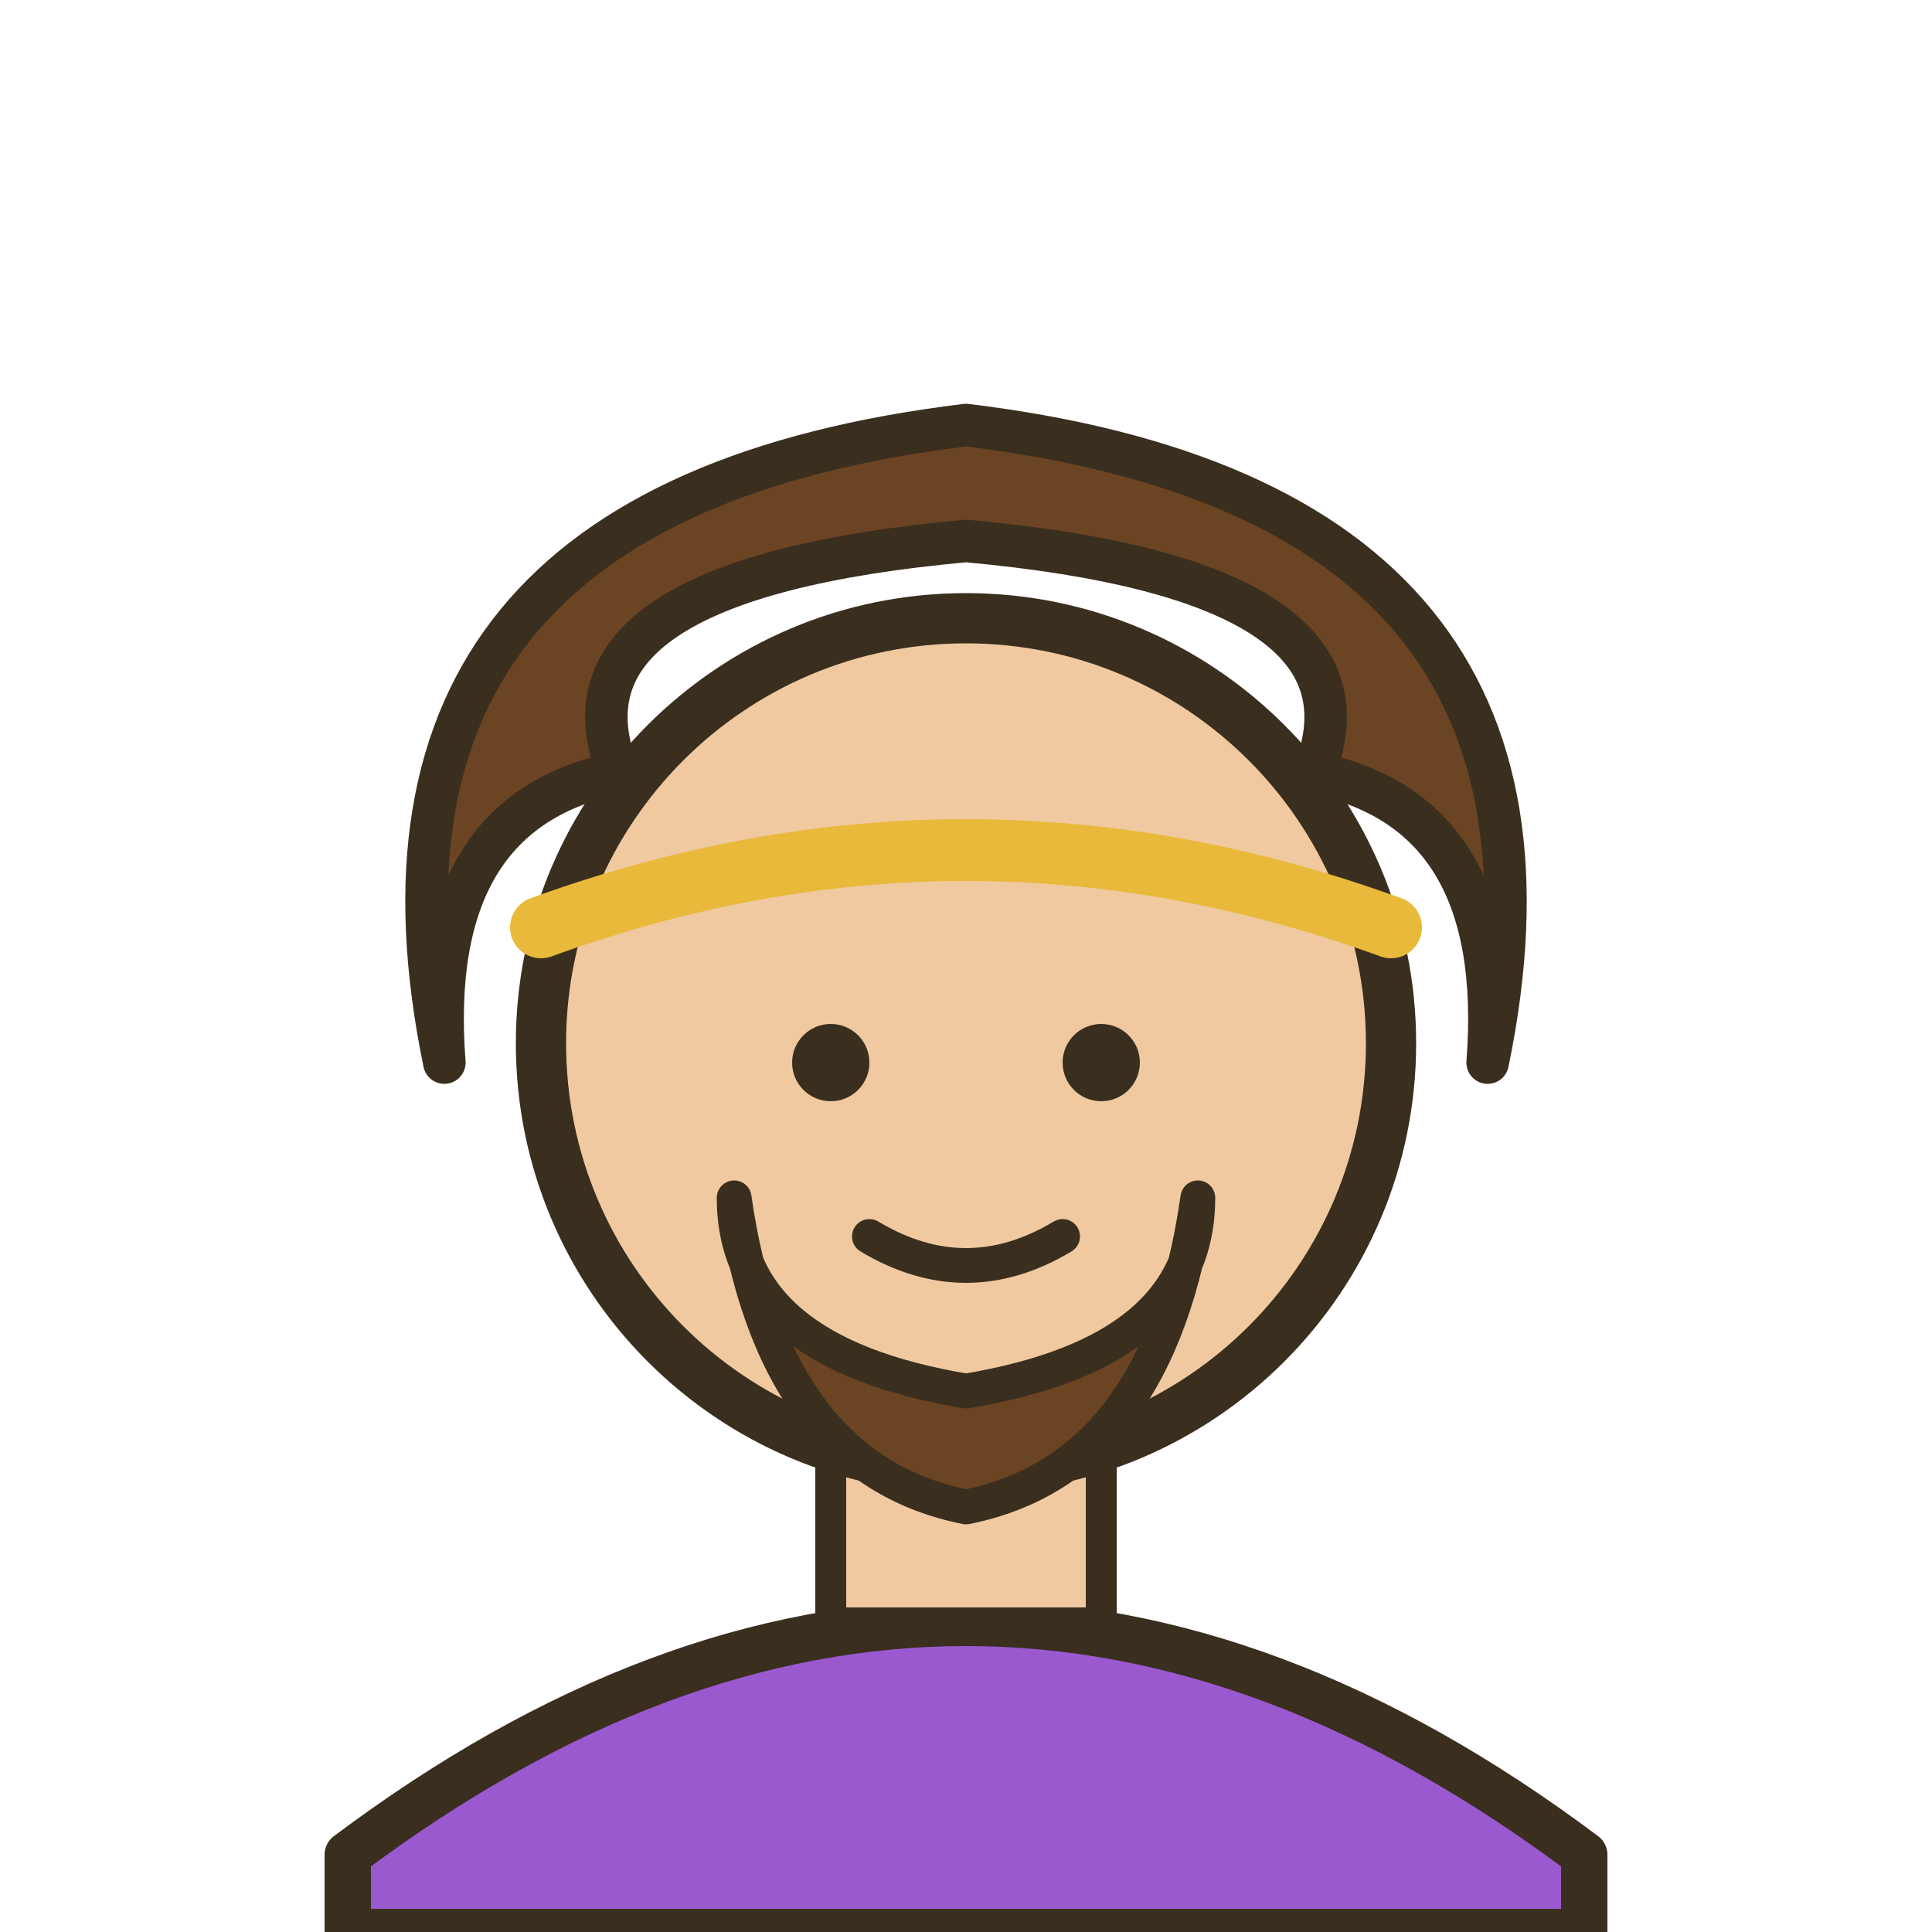
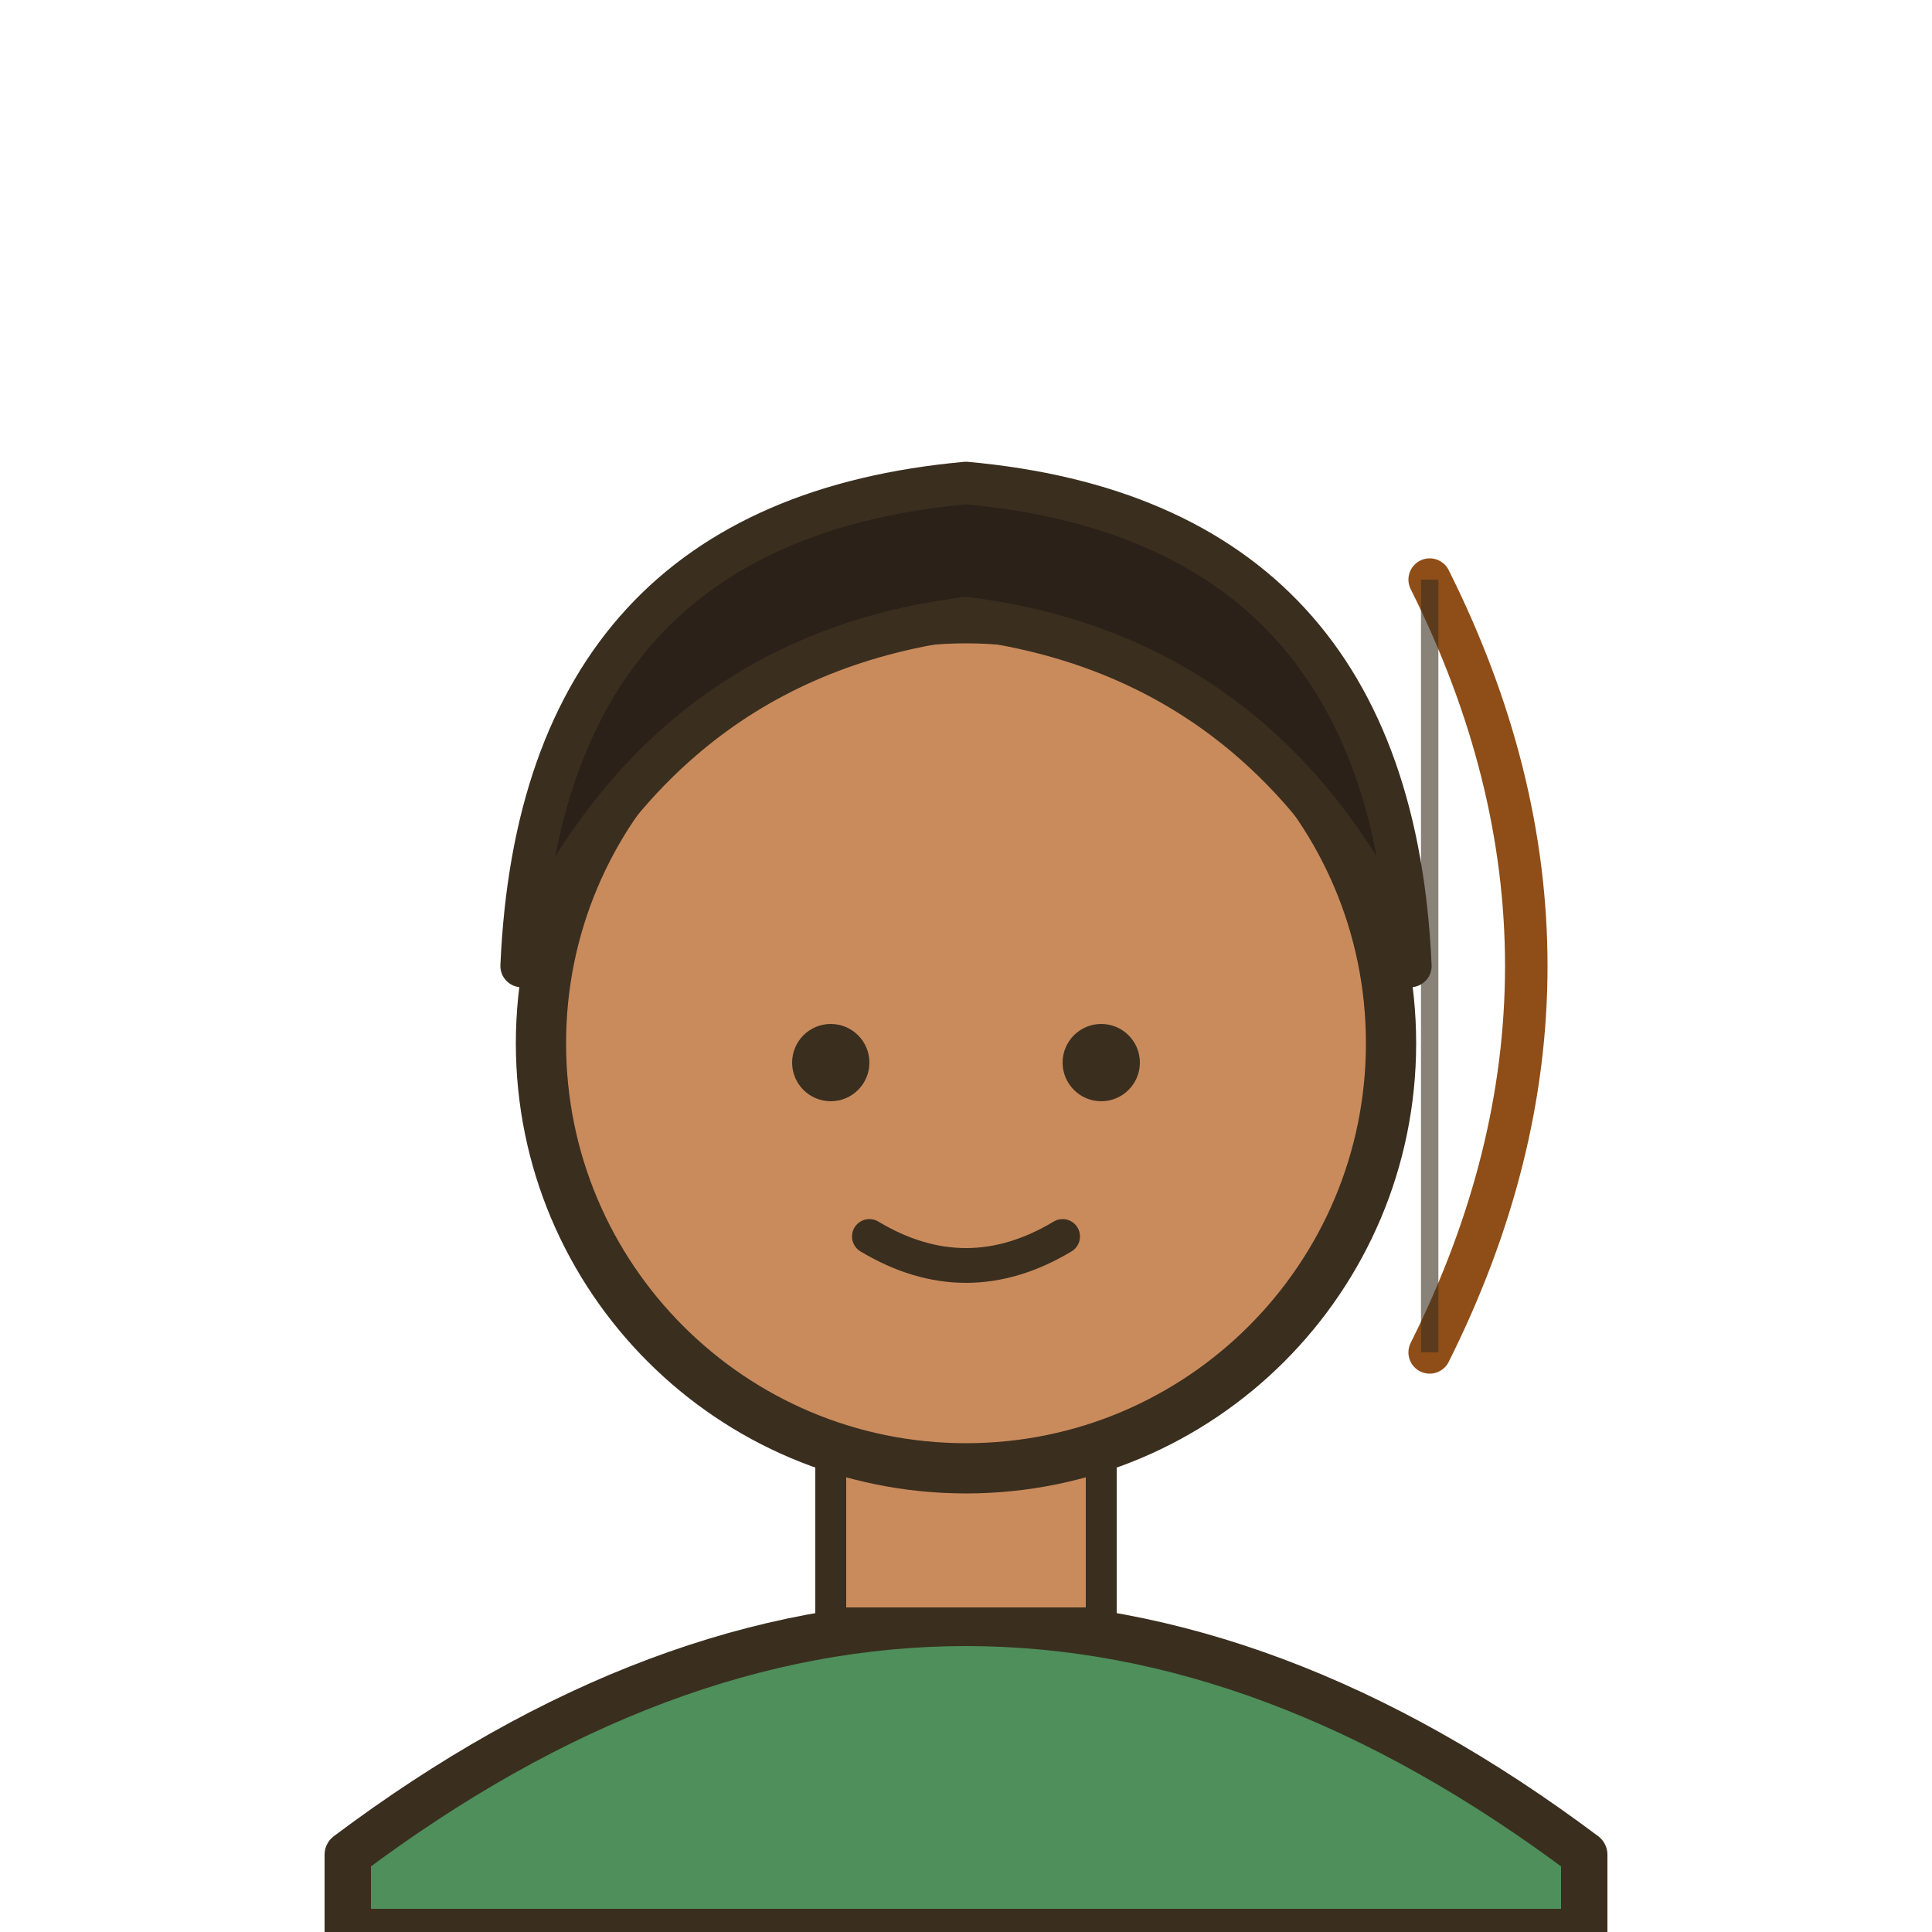
<svg xmlns="http://www.w3.org/2000/svg" viewBox="0 0 100 100" width="100" height="100" preserveAspectRatio="none">
-   <path d="M 18 96 Q 50 72 82 96 L 82 100 L 18 100 Z" fill="#9B59D0" stroke="#3A2E1F" stroke-width="2.4" stroke-linejoin="round" />
-   <rect x="43" y="68" width="14" height="16" fill="#F0C9A0" stroke="#3A2E1F" stroke-width="1.6" />
-   <circle cx="50" cy="54" r="22" fill="#F0C9A0" stroke="#3A2E1F" stroke-width="2.6" />
-   <path d="M 38 62 Q 40 76 50 78 Q 60 76 62 62 Q 62 70 50 72 Q 38 70 38 62 Z" fill="#6B4423" stroke="#3A2E1F" stroke-width="1.8" stroke-linejoin="round" />
-   <path d="M 23 55 Q 17 26 50 22 Q 83 26 77 55 Q 78 42 68 40 Q 72 30 50 28 Q 28 30 32 40 Q 22 42 23 55 Z" fill="#6B4423" stroke="#3A2E1F" stroke-width="2.2" stroke-linejoin="round" />
+   <path d="M 18 96 Q 50 72 82 96 L 82 100 L 18 100 Z" fill="#4E8F5B" stroke="#3A2E1F" stroke-width="2.4" stroke-linejoin="round" />
+   <rect x="43" y="68" width="14" height="16" fill="#C98B5C" stroke="#3A2E1F" stroke-width="1.6" />
+   <circle cx="50" cy="54" r="22" fill="#C98B5C" stroke="#3A2E1F" stroke-width="2.6" />
+   <path d="M 27 50 Q 28 27 50 25 Q 72 27 73 50 Q 66 34 50 32 Q 34 34 27 50 Z" fill="#2B2118" stroke="#3A2E1F" stroke-width="2.2" stroke-linejoin="round" />
  <circle cx="43" cy="55" r="2" fill="#3A2E1F" />
  <circle cx="57" cy="55" r="2" fill="#3A2E1F" />
  <path d="M 45 64 Q 50 67 55 64" stroke="#3A2E1F" stroke-width="1.8" fill="none" stroke-linecap="round" />
-   <path d="M 28 48 Q 50 40 72 48" stroke="#E8B93B" stroke-width="3.2" fill="none" stroke-linecap="round" />
+   <path d="M 74 30 Q 84 50 74 70" fill="none" stroke="#8F4E17" stroke-width="2.2" stroke-linecap="round" />
+   <line x1="74" y1="30" x2="74" y2="70" stroke="#3A2E1F" stroke-width="0.9" opacity="0.6" />
</svg>
